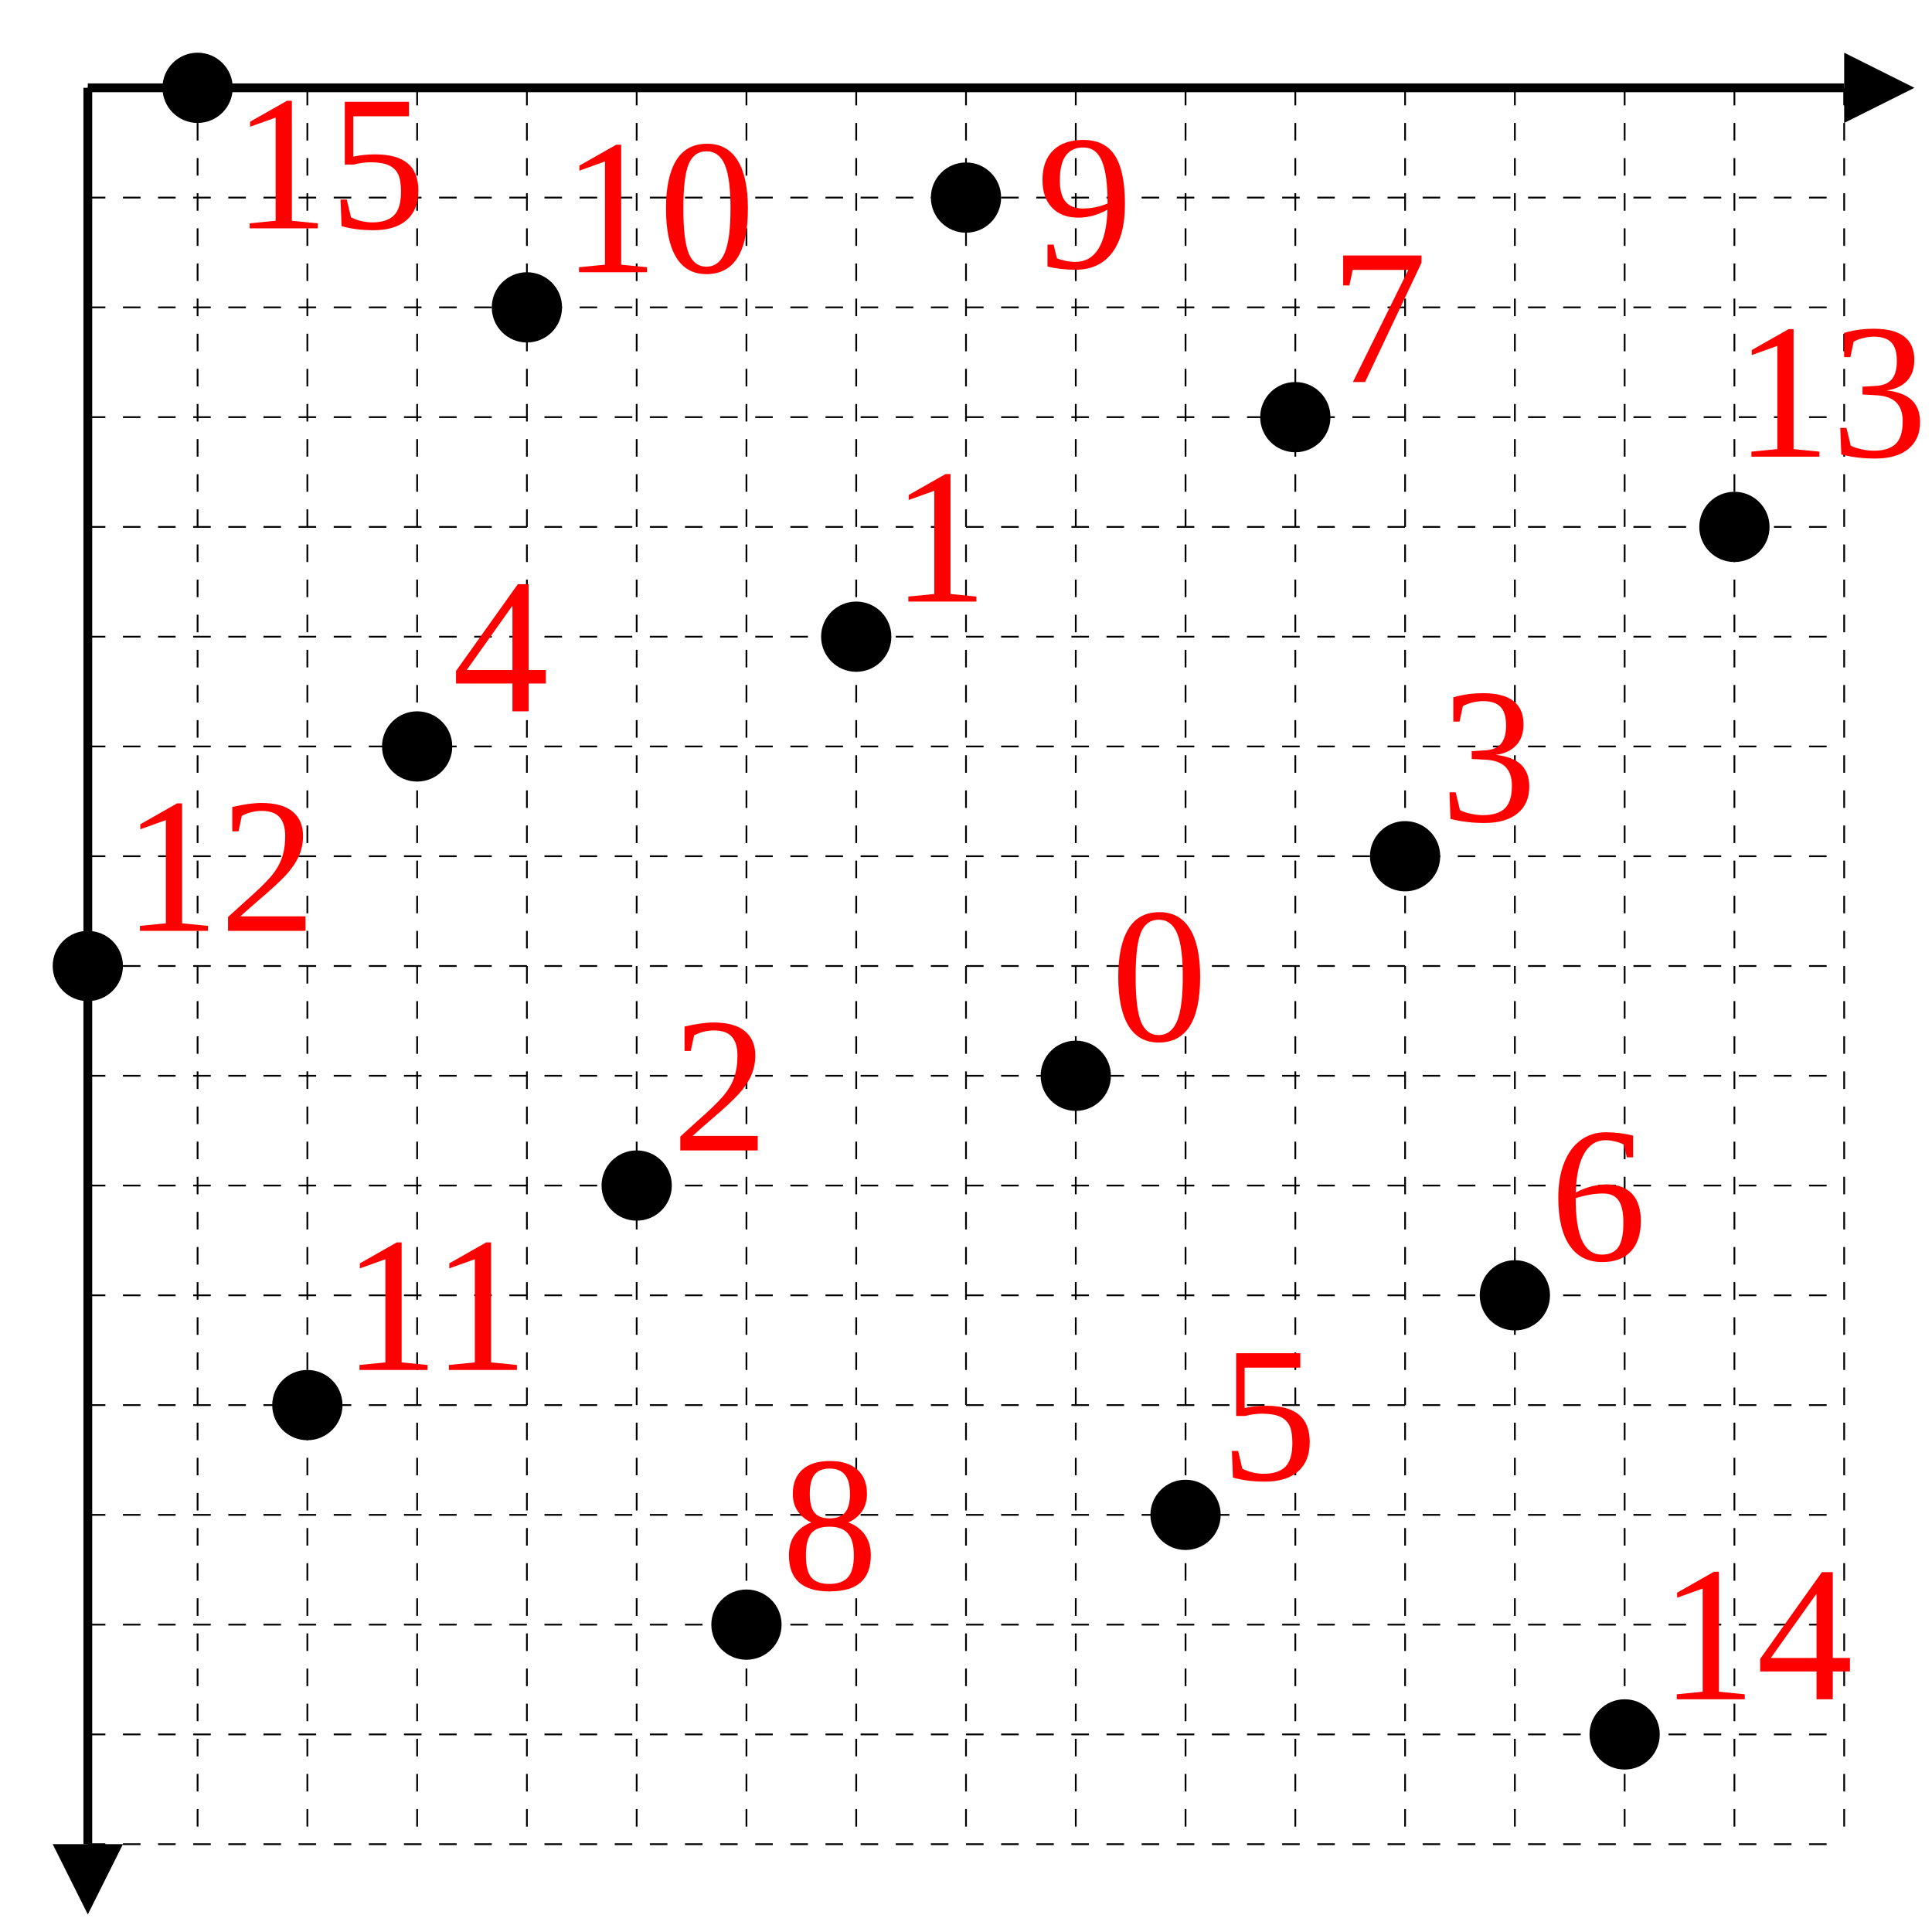
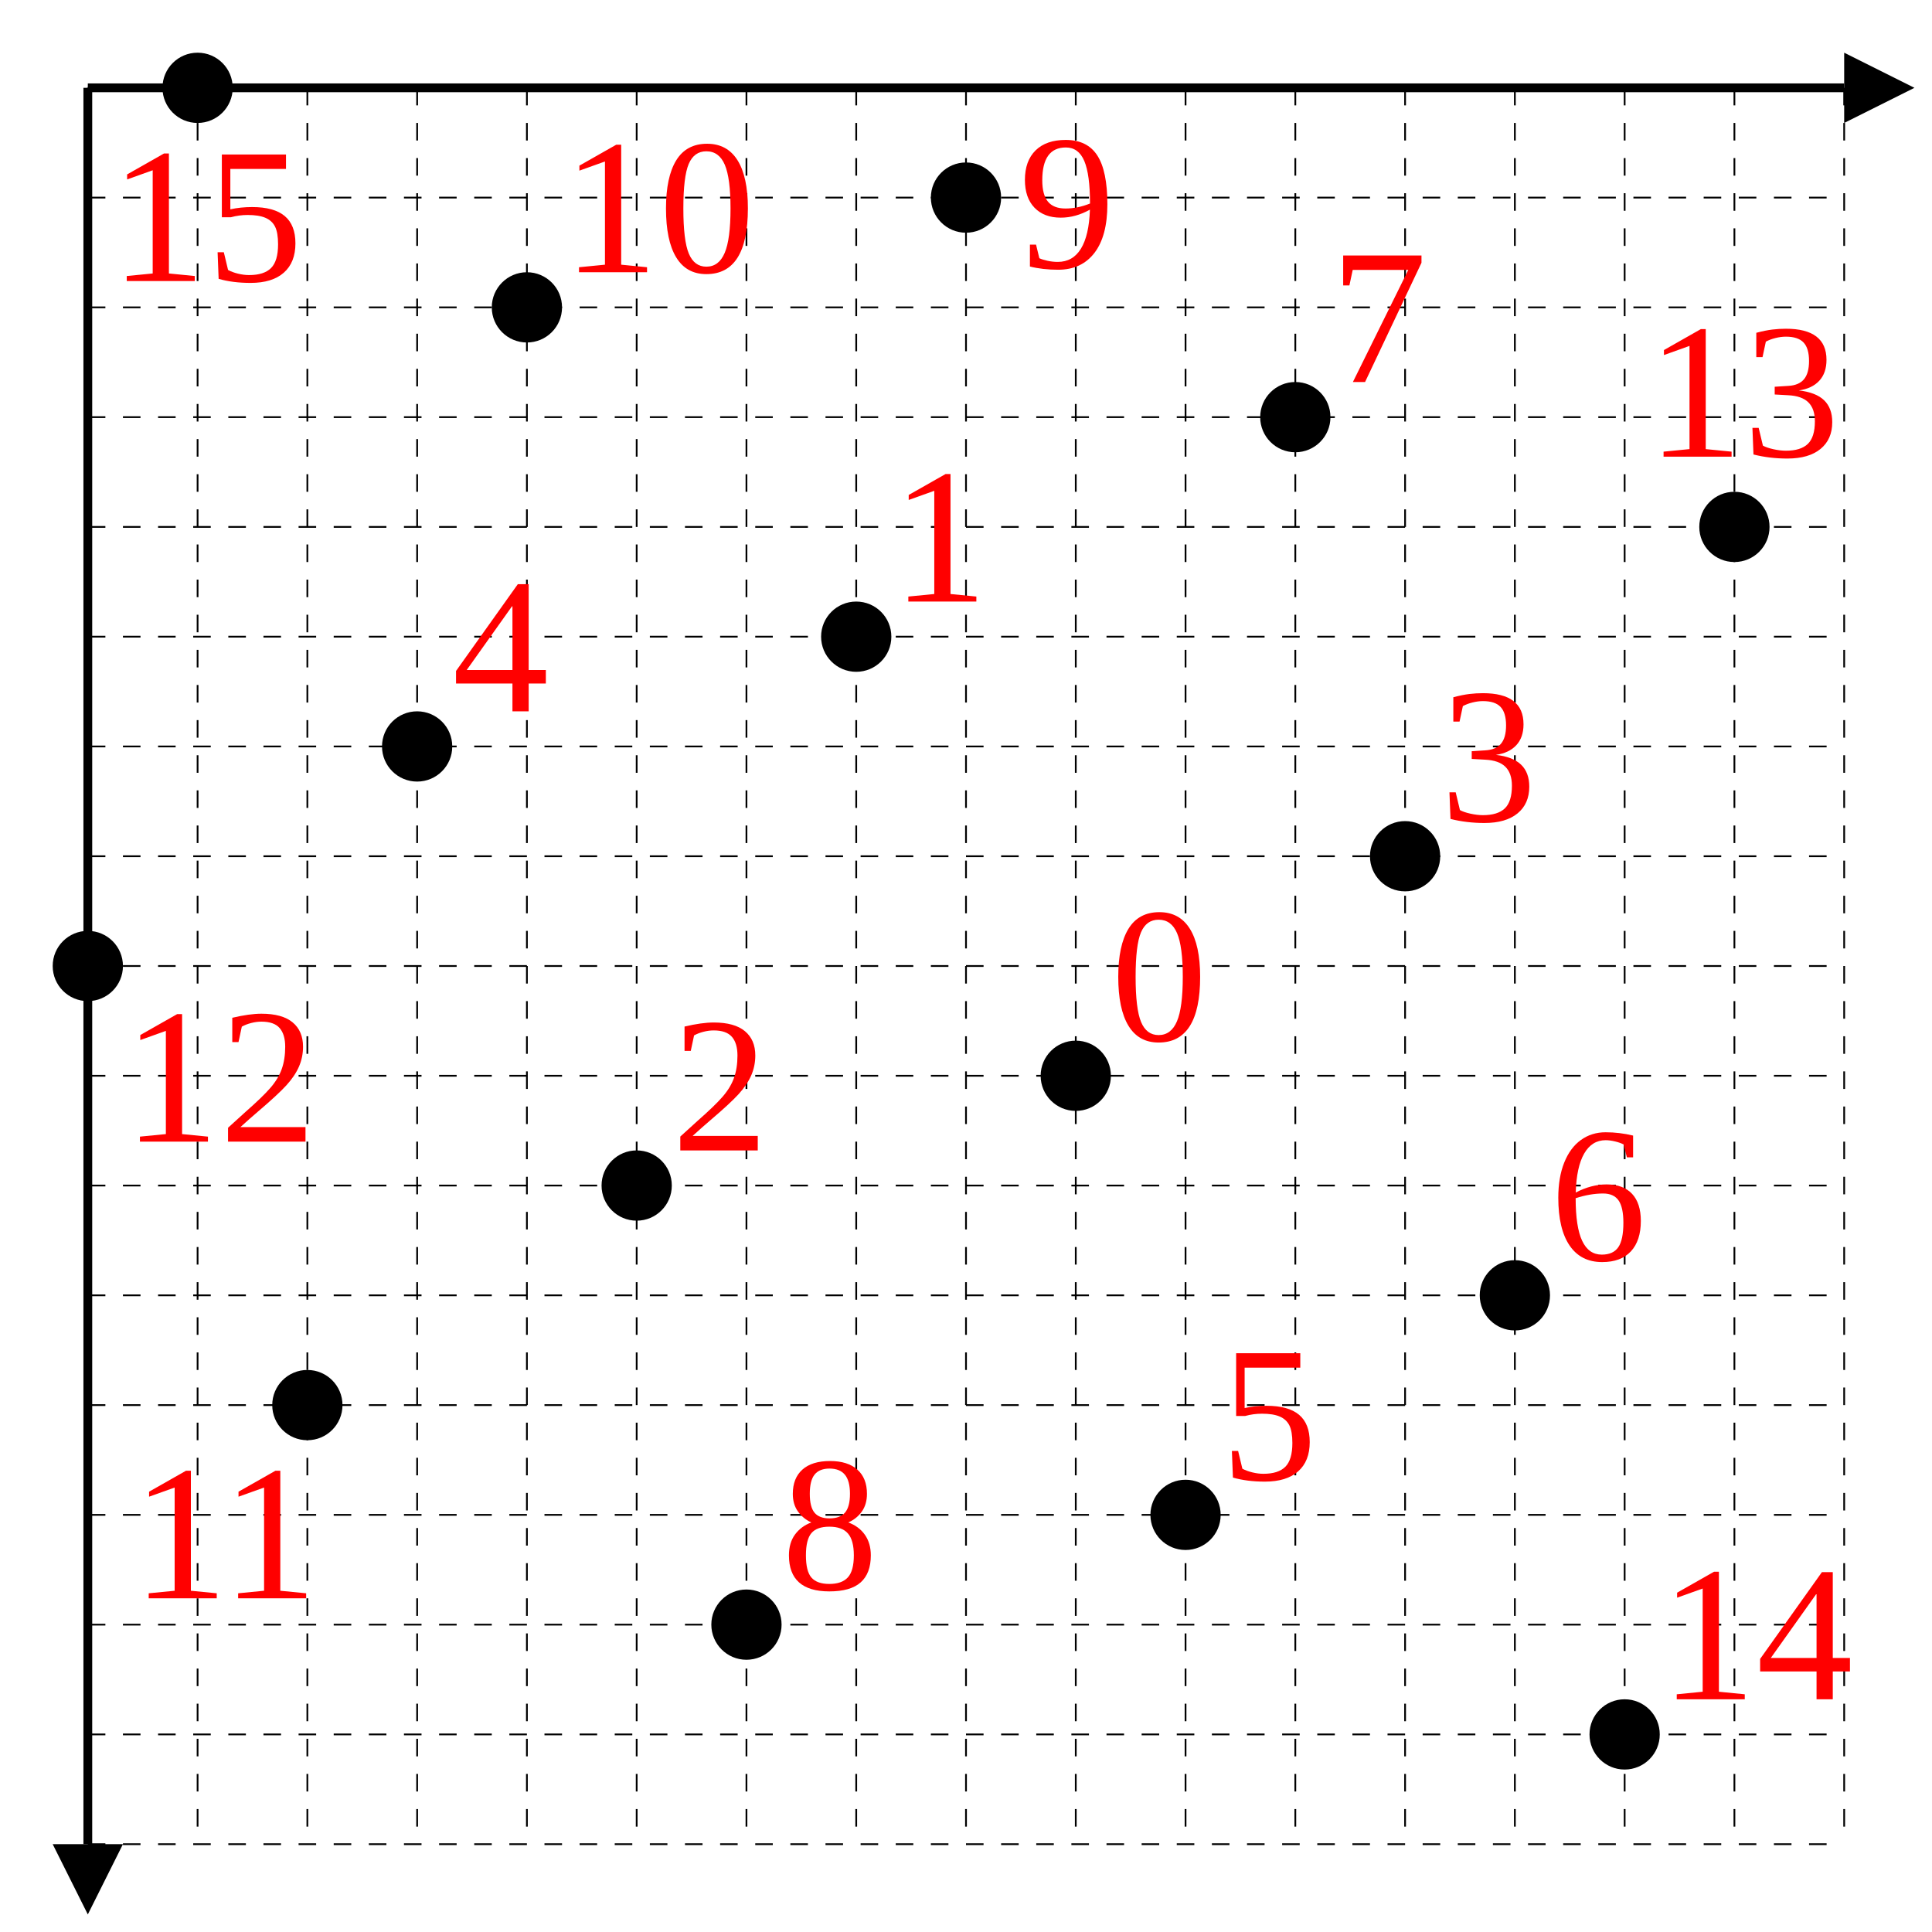
<svg xmlns="http://www.w3.org/2000/svg" width="160" height="160" viewBox="-500 -500 11000 11000" version="1.1">
  <defs>
    <marker id="Triangle" viewBox="0 0 10 10" refX="0" refY="5" markerUnits="strokeWidth" markerWidth="8" markerHeight="8" orient="auto">
      <path d="M 0 0 L 10 5 L 0 10 z" />
    </marker>
  </defs>
  <g>
    <line x1="00000" x2="10000" y1="00000" y2="00000" stroke-width="00050" stroke="black" marker-end="url(#Triangle)" />
    <line x1="00000" x2="00000" y1="00000" y2="10000" stroke-width="00050" stroke="black" marker-end="url(#Triangle)" />
    <line x1="00000" x2="10000" y1="10000" y2="10000" stroke-width="00010" stroke="black" stroke-dasharray="00100" />
    <line x1="10000" x2="10000" y1="00000" y2="10000" stroke-width="00010" stroke="black" stroke-dasharray="00100" />
    <line x1="00000" x2="10000" y1="00000" y2="00000" stroke-width="00010" stroke="black" stroke-dasharray="00100" />
    <line x1="00000" x2="10000" y1="00625" y2="00625" stroke-width="00010" stroke="black" stroke-dasharray="00100" />
    <line x1="00000" x2="10000" y1="01250" y2="01250" stroke-width="00010" stroke="black" stroke-dasharray="00100" />
    <line x1="00000" x2="10000" y1="01875" y2="01875" stroke-width="00010" stroke="black" stroke-dasharray="00100" />
    <line x1="00000" x2="10000" y1="02500" y2="02500" stroke-width="00010" stroke="black" stroke-dasharray="00100" />
    <line x1="00000" x2="10000" y1="03125" y2="03125" stroke-width="00010" stroke="black" stroke-dasharray="00100" />
    <line x1="00000" x2="10000" y1="03750" y2="03750" stroke-width="00010" stroke="black" stroke-dasharray="00100" />
    <line x1="00000" x2="10000" y1="04375" y2="04375" stroke-width="00010" stroke="black" stroke-dasharray="00100" />
    <line x1="00000" x2="10000" y1="05000" y2="05000" stroke-width="00010" stroke="black" stroke-dasharray="00100" />
    <line x1="00000" x2="10000" y1="05625" y2="05625" stroke-width="00010" stroke="black" stroke-dasharray="00100" />
    <line x1="00000" x2="10000" y1="06250" y2="06250" stroke-width="00010" stroke="black" stroke-dasharray="00100" />
    <line x1="00000" x2="10000" y1="06875" y2="06875" stroke-width="00010" stroke="black" stroke-dasharray="00100" />
    <line x1="00000" x2="10000" y1="07500" y2="07500" stroke-width="00010" stroke="black" stroke-dasharray="00100" />
    <line x1="00000" x2="10000" y1="08125" y2="08125" stroke-width="00010" stroke="black" stroke-dasharray="00100" />
    <line x1="00000" x2="10000" y1="08750" y2="08750" stroke-width="00010" stroke="black" stroke-dasharray="00100" />
    <line x1="00000" x2="10000" y1="09375" y2="09375" stroke-width="00010" stroke="black" stroke-dasharray="00100" />
    <line x1="00000" x2="00000" y1="00000" y2="10000" stroke-width="00010" stroke="black" stroke-dasharray="00100" />
    <line x1="00625" x2="00625" y1="00000" y2="10000" stroke-width="00010" stroke="black" stroke-dasharray="00100" />
    <line x1="01250" x2="01250" y1="00000" y2="10000" stroke-width="00010" stroke="black" stroke-dasharray="00100" />
    <line x1="01875" x2="01875" y1="00000" y2="10000" stroke-width="00010" stroke="black" stroke-dasharray="00100" />
    <line x1="02500" x2="02500" y1="00000" y2="10000" stroke-width="00010" stroke="black" stroke-dasharray="00100" />
    <line x1="03125" x2="03125" y1="00000" y2="10000" stroke-width="00010" stroke="black" stroke-dasharray="00100" />
    <line x1="03750" x2="03750" y1="00000" y2="10000" stroke-width="00010" stroke="black" stroke-dasharray="00100" />
    <line x1="04375" x2="04375" y1="00000" y2="10000" stroke-width="00010" stroke="black" stroke-dasharray="00100" />
    <line x1="05000" x2="05000" y1="00000" y2="10000" stroke-width="00010" stroke="black" stroke-dasharray="00100" />
    <line x1="05625" x2="05625" y1="00000" y2="10000" stroke-width="00010" stroke="black" stroke-dasharray="00100" />
    <line x1="06250" x2="06250" y1="00000" y2="10000" stroke-width="00010" stroke="black" stroke-dasharray="00100" />
    <line x1="06875" x2="06875" y1="00000" y2="10000" stroke-width="00010" stroke="black" stroke-dasharray="00100" />
    <line x1="07500" x2="07500" y1="00000" y2="10000" stroke-width="00010" stroke="black" stroke-dasharray="00100" />
    <line x1="08125" x2="08125" y1="00000" y2="10000" stroke-width="00010" stroke="black" stroke-dasharray="00100" />
    <line x1="08750" x2="08750" y1="00000" y2="10000" stroke-width="00010" stroke="black" stroke-dasharray="00100" />
    <line x1="09375" x2="09375" y1="00000" y2="10000" stroke-width="00010" stroke="black" stroke-dasharray="00100" />
    <circle cx="05625" cy="05625" r="00200" fill="black" />
-     <text x="05625" y="05625" fill="red" font-size="01100" transform="translate(00200 -00200)">0</text>
+     <text x="05625" y="05625" fill="red" font-size="01100" transform="translate( 00200 -00200)">0</text>
    <circle cx="04375" cy="03125" r="00200" fill="black" />
-     <text x="04375" y="03125" fill="red" font-size="01100" transform="translate(00200 -00200)">1</text>
+     <text x="04375" y="03125" fill="red" font-size="01100" transform="translate( 00200 -00200)">1</text>
    <circle cx="03125" cy="06250" r="00200" fill="black" />
-     <text x="03125" y="06250" fill="red" font-size="01100" transform="translate(00200 -00200)">2</text>
+     <text x="03125" y="06250" fill="red" font-size="01100" transform="translate( 00200 -00200)">2</text>
    <circle cx="07500" cy="04375" r="00200" fill="black" />
-     <text x="07500" y="04375" fill="red" font-size="01100" transform="translate(00200 -00200)">3</text>
+     <text x="07500" y="04375" fill="red" font-size="01100" transform="translate( 00200 -00200)">3</text>
    <circle cx="01875" cy="03750" r="00200" fill="black" />
-     <text x="01875" y="03750" fill="red" font-size="01100" transform="translate(00200 -00200)">4</text>
+     <text x="01875" y="03750" fill="red" font-size="01100" transform="translate( 00200 -00200)">4</text>
    <circle cx="06250" cy="08125" r="00200" fill="black" />
-     <text x="06250" y="08125" fill="red" font-size="01100" transform="translate(00200 -00200)">5</text>
+     <text x="06250" y="08125" fill="red" font-size="01100" transform="translate( 00200 -00200)">5</text>
    <circle cx="08125" cy="06875" r="00200" fill="black" />
-     <text x="08125" y="06875" fill="red" font-size="01100" transform="translate(00200 -00200)">6</text>
+     <text x="08125" y="06875" fill="red" font-size="01100" transform="translate( 00200 -00200)">6</text>
    <circle cx="06875" cy="01875" r="00200" fill="black" />
-     <text x="06875" y="01875" fill="red" font-size="01100" transform="translate(00200 -00200)">7</text>
+     <text x="06875" y="01875" fill="red" font-size="01100" transform="translate( 00200 -00200)">7</text>
    <circle cx="03750" cy="08750" r="00200" fill="black" />
-     <text x="03750" y="08750" fill="red" font-size="01100" transform="translate(00200 -00200)">8</text>
+     <text x="03750" y="08750" fill="red" font-size="01100" transform="translate( 00200 -00200)">8</text>
    <circle cx="05000" cy="00625" r="00200" fill="black" />
-     <text x="05000" y="00625" fill="red" font-size="01100" transform="translate(00400  00400)">9</text>
+     <text x="05000" y="00625" fill="red" font-size="01100" transform="translate( 00300  00400)">9</text>
    <circle cx="02500" cy="01250" r="00200" fill="black" />
-     <text x="02500" y="01250" fill="red" font-size="01100" transform="translate(00200 -00200)">10</text>
+     <text x="02500" y="01250" fill="red" font-size="01100" transform="translate( 00200 -00200)">10</text>
    <circle cx="01250" cy="07500" r="00200" fill="black" />
-     <text x="01250" y="07500" fill="red" font-size="01100" transform="translate(00200 -00200)">11</text>
+     <text x="01250" y="07500" fill="red" font-size="01100" transform="translate(-01000  01100)">11</text>
    <circle cx="00000" cy="05000" r="00200" fill="black" />
-     <text x="00000" y="05000" fill="red" font-size="01100" transform="translate(00200 -00200)">12</text>
+     <text x="00000" y="05000" fill="red" font-size="01100" transform="translate( 00200  01000)">12</text>
    <circle cx="09375" cy="02500" r="00200" fill="black" />
-     <text x="09375" y="02500" fill="red" font-size="01100" transform="translate(00000 -00400)">13</text>
+     <text x="09375" y="02500" fill="red" font-size="01100" transform="translate(-00500 -00400)">13</text>
    <circle cx="08750" cy="09375" r="00200" fill="black" />
-     <text x="08750" y="09375" fill="red" font-size="01100" transform="translate(00200 -00200)">14</text>
+     <text x="08750" y="09375" fill="red" font-size="01100" transform="translate( 00200 -00200)">14</text>
    <circle cx="00625" cy="00000" r="00200" fill="black" />
-     <text x="00625" y="00000" fill="red" font-size="01100" transform="translate(00200  00800)">15</text>
+     <text x="00625" y="00000" fill="red" font-size="01100" transform="translate(-00500  01100)">15</text>
  </g>
</svg>
